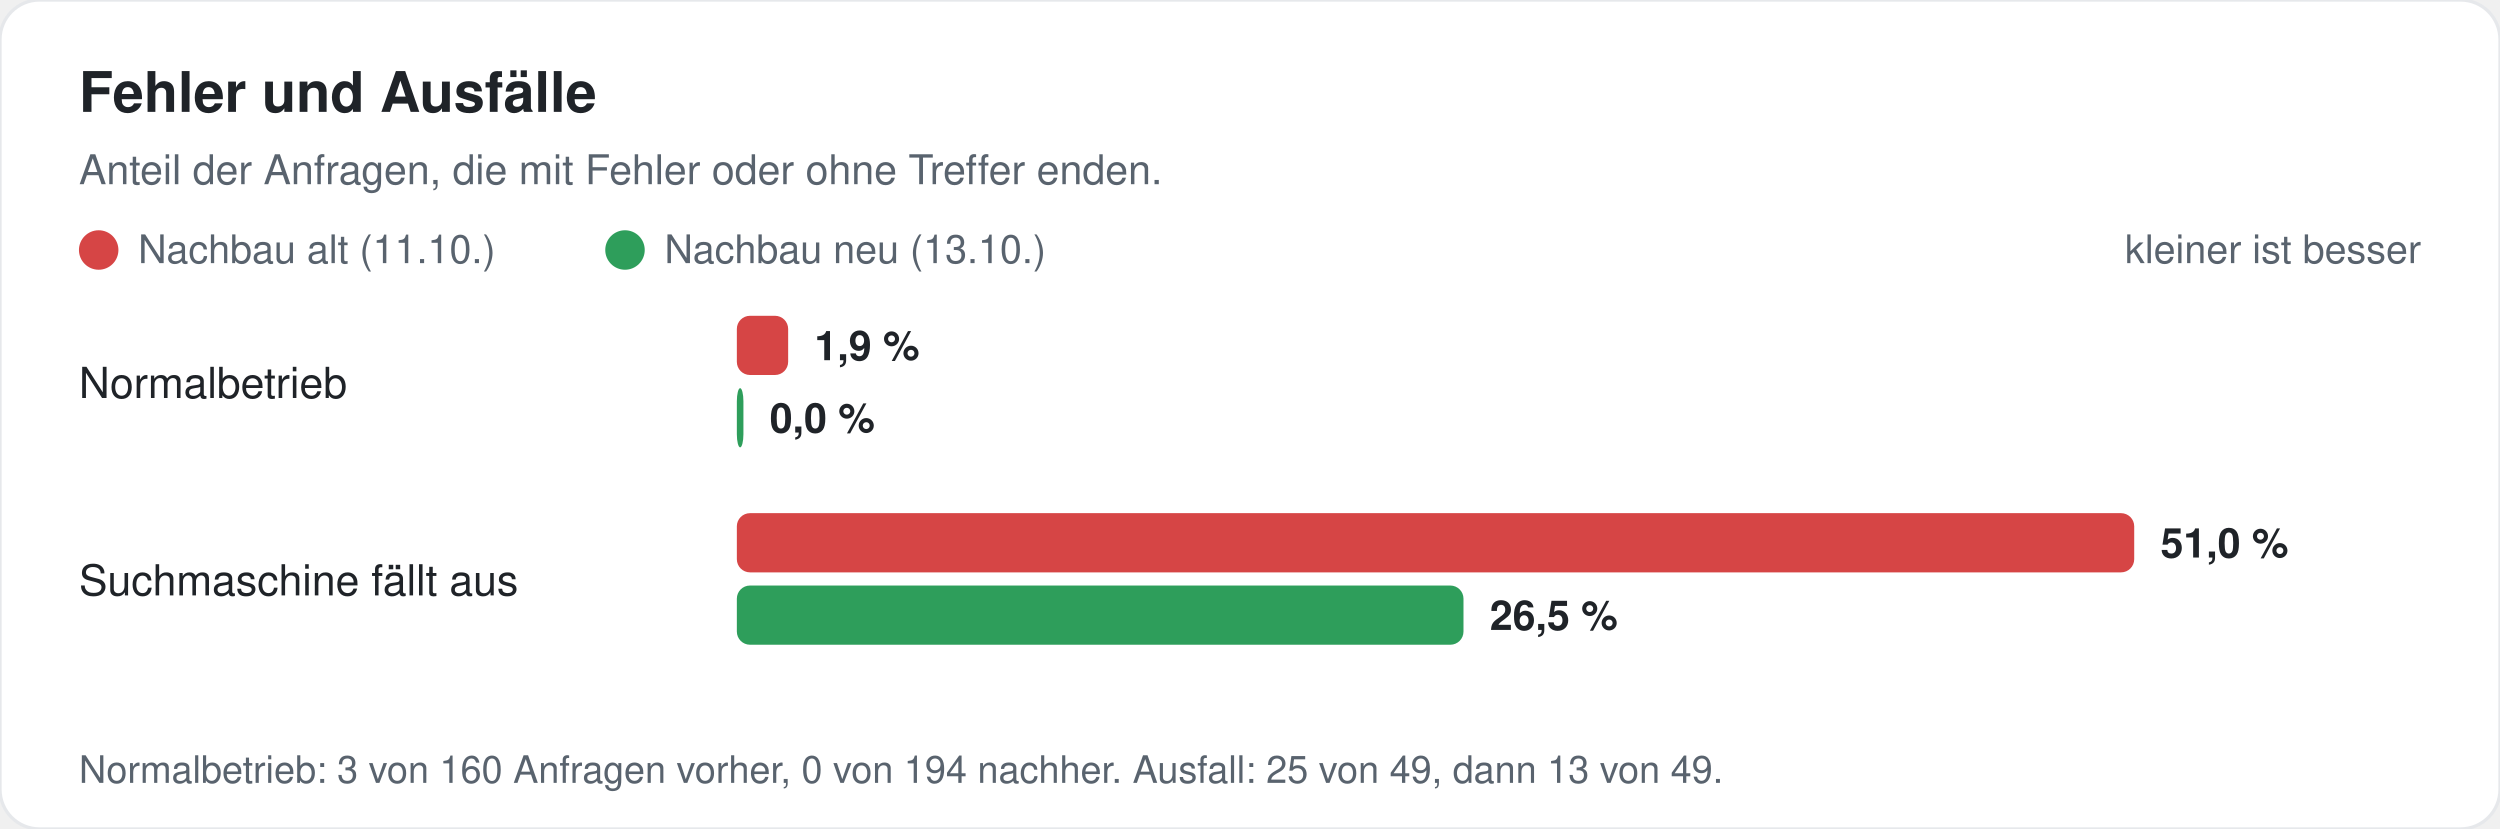
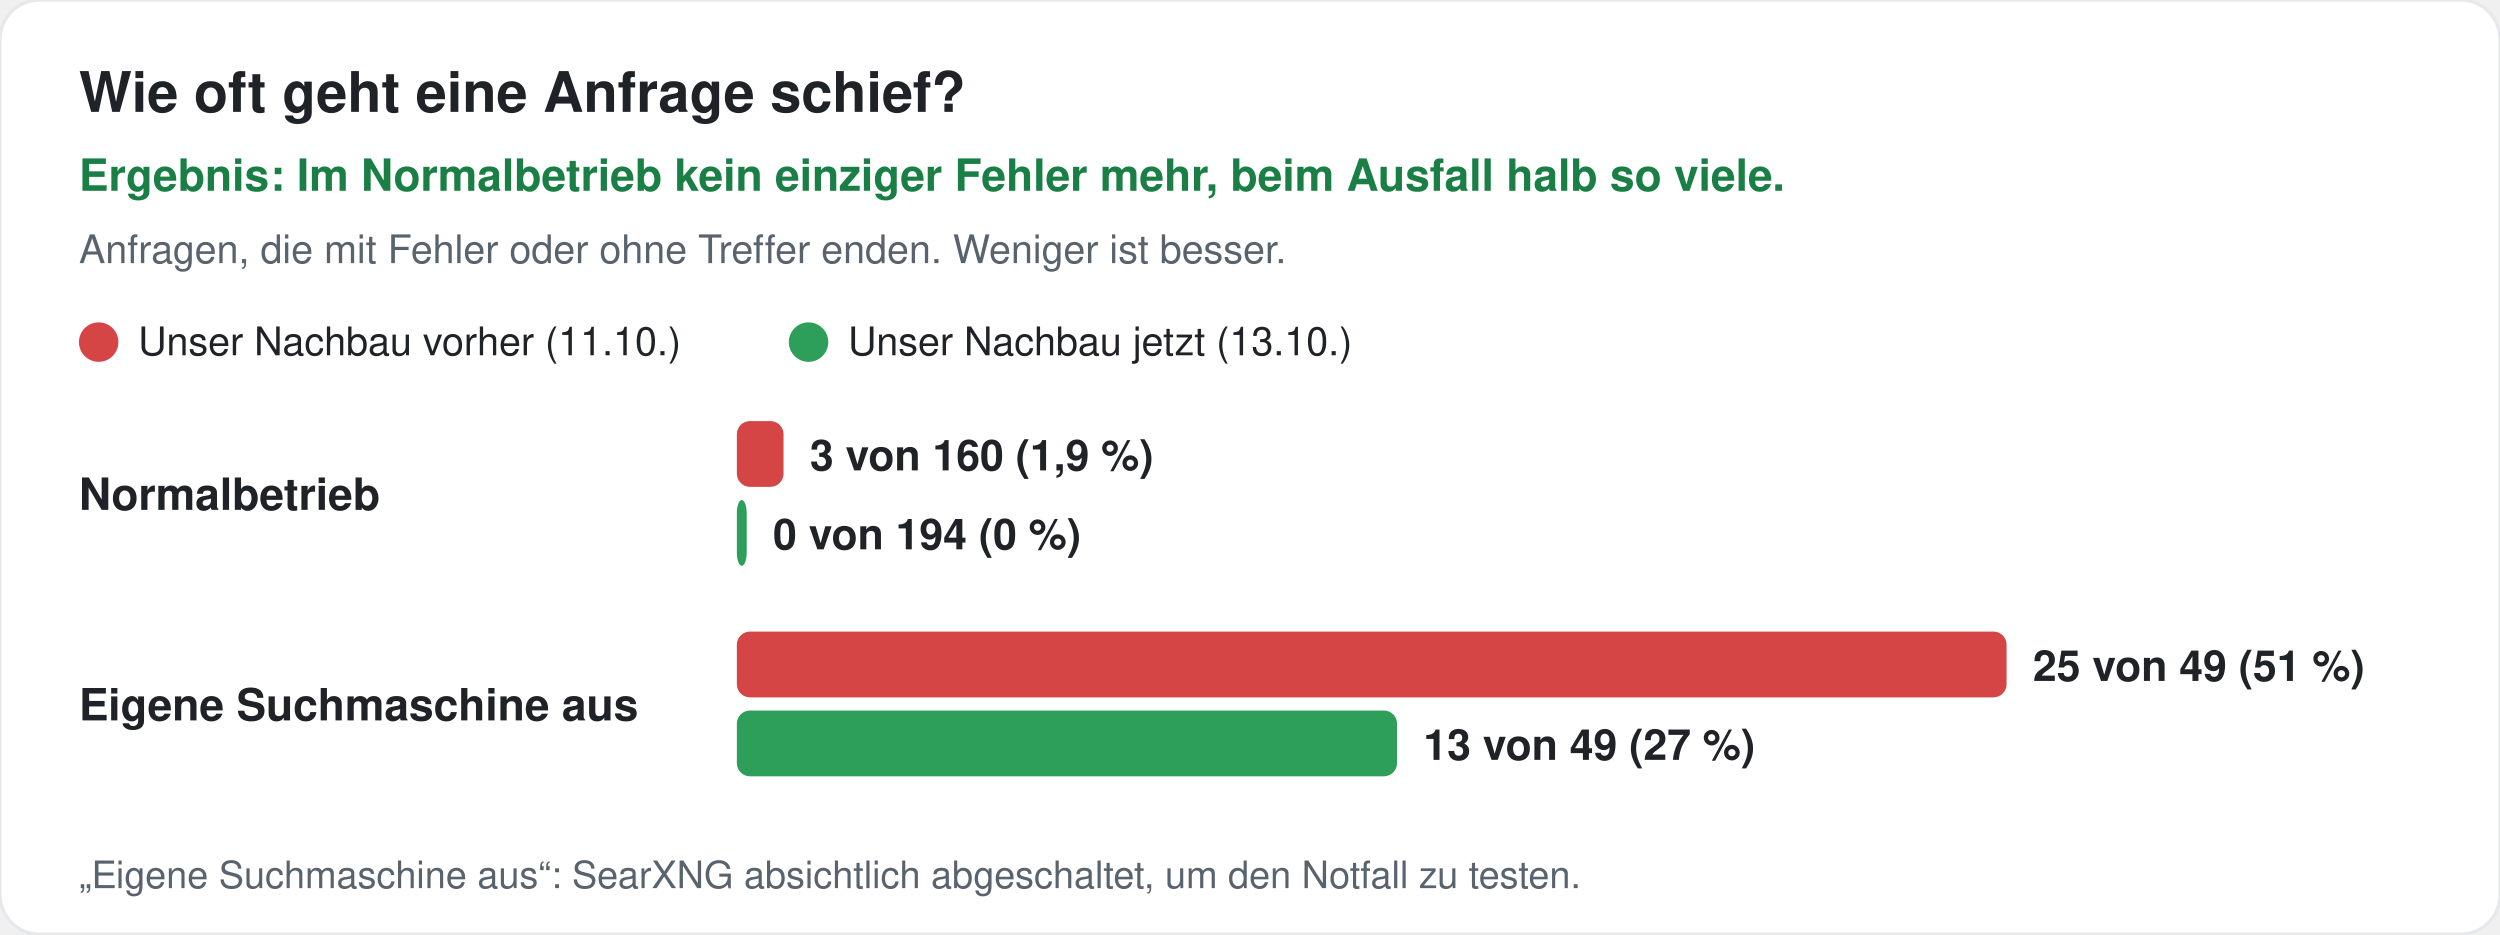
- <svg xmlns="http://www.w3.org/2000/svg" width="760" height="252" viewBox="0 0 760 252" font-family="-apple-system, BlinkMacSystemFont, 'Segoe UI', Helvetica, Arial, sans-serif">
-   <rect width="760" height="252" rx="12" fill="#FFFFFF" stroke="#E6E8EB" />
-   <text x="24.0" y="34.0" font-size="17" fill="#1F2328" text-anchor="start" font-weight="650">Fehler und Ausfälle</text>
-   <text x="24.0" y="56.0" font-size="12.5" fill="#59636E" text-anchor="start" font-weight="400">Anteil der Anfragen, die mit Fehler oder ohne Treffer enden.</text>
-   <circle cx="30" cy="76" r="6" fill="#D64545" />
-   <text x="42.0" y="80.0" font-size="12" fill="#59636E" text-anchor="start" font-weight="400">Nachbau alt (11.10.)</text>
-   <circle cx="190.0" cy="76" r="6" fill="#2E9E5B" />
-   <text x="202.0" y="80.0" font-size="12" fill="#59636E" text-anchor="start" font-weight="400">Nachbau neu (13.10.)</text>
-   <text x="736.0" y="80.0" font-size="12" fill="#59636E" text-anchor="end" font-weight="400">kleiner ist besser</text>
-   <text x="24.0" y="121.0" font-size="13" fill="#1F2328" text-anchor="start" font-weight="400">Normalbetrieb</text>
-   <rect x="224" y="96" width="15.6" height="18" rx="4" fill="#D64545" />
-   <text x="247.6" y="109.5" font-size="12.5" fill="#1F2328" text-anchor="start" font-weight="600">1,9 %</text>
-   <rect x="224" y="118" width="2.0" height="18" rx="4" fill="#2E9E5B" />
-   <text x="234.0" y="131.5" font-size="12.5" fill="#1F2328" text-anchor="start" font-weight="600">0,0 %</text>
-   <text x="24.0" y="181.0" font-size="13" fill="#1F2328" text-anchor="start" font-weight="400">Suchmaschine fällt aus</text>
-   <rect x="224" y="156" width="424.8" height="18" rx="4" fill="#D64545" />
-   <text x="656.8" y="169.5" font-size="12.5" fill="#1F2328" text-anchor="start" font-weight="600">51,0 %</text>
-   <rect x="224" y="178" width="220.9" height="18" rx="4" fill="#2E9E5B" />
-   <text x="452.9" y="191.5" font-size="12.5" fill="#1F2328" text-anchor="start" font-weight="600">26,5 %</text>
-   <text x="24.0" y="238.0" font-size="11.5" fill="#59636E" text-anchor="start" font-weight="400">Normalbetrieb: 3 von 160 Anfragen vorher, 0 von 194 nachher. Ausfall: 25 von 49, dann 13 von 49.</text>
+ <svg xmlns="http://www.w3.org/2000/svg" width="760" height="284" viewBox="0 0 760 284" font-family="-apple-system, BlinkMacSystemFont, 'Segoe UI', Helvetica, Arial, sans-serif">
+   <rect width="760" height="284" rx="12" fill="#FFFFFF" stroke="#E6E8EB" />
+   <text x="24.0" y="34.0" font-size="17" fill="#1F2328" text-anchor="start" font-weight="650">Wie oft geht eine Anfrage schief?</text>
+   <text x="24.0" y="58.0" font-size="13.5" fill="#1A7F45" text-anchor="start" font-weight="650">Ergebnis: Im Normalbetrieb kein einziger Fehler mehr, beim Ausfall halb so viele.</text>
+   <text x="24.0" y="80.0" font-size="12" fill="#59636E" text-anchor="start" font-weight="400">Anfragen, die mit Fehler oder ohne Treffer enden. Weniger ist besser.</text>
+   <circle cx="30" cy="104" r="6" fill="#D64545" />
+   <text x="42.0" y="108.0" font-size="12" fill="#1F2328" text-anchor="start" font-weight="400">Unser Nachbau vorher (11.10.)</text>
+   <circle cx="245.8" cy="104" r="6" fill="#2E9E5B" />
+   <text x="257.8" y="108.0" font-size="12" fill="#1F2328" text-anchor="start" font-weight="400">Unser Nachbau jetzt (13.10.)</text>
+   <text x="24.0" y="155.0" font-size="13.5" fill="#1F2328" text-anchor="start" font-weight="600">Normalbetrieb</text>
+   <rect x="224" y="128" width="14.2" height="20" rx="4" fill="#D64545" />
+   <text x="246.2" y="143.0" font-size="13" fill="#1F2328" text-anchor="start" font-weight="650">3 von 160 (1,9 %)</text>
+   <rect x="224" y="152" width="3.0" height="20" rx="4" fill="#2E9E5B" />
+   <text x="235.0" y="167.0" font-size="13" fill="#1F2328" text-anchor="start" font-weight="650">0 von 194 (0 %)</text>
+   <text x="24.0" y="219.0" font-size="13.5" fill="#1F2328" text-anchor="start" font-weight="600">Eigene Suchmaschine aus</text>
+   <rect x="224" y="192" width="386.0" height="20" rx="4" fill="#D64545" />
+   <text x="618.0" y="207.0" font-size="13" fill="#1F2328" text-anchor="start" font-weight="650">25 von 49 (51 %)</text>
+   <rect x="224" y="216" width="200.7" height="20" rx="4" fill="#2E9E5B" />
+   <text x="432.7" y="231.0" font-size="13" fill="#1F2328" text-anchor="start" font-weight="650">13 von 49 (27 %)</text>
+   <text x="24.0" y="270.0" font-size="11.5" fill="#59636E" text-anchor="start" font-weight="400">„Eigene Suchmaschine aus“: SearXNG absichtlich abgeschaltet, um den Notfall zu testen.</text>
</svg>
